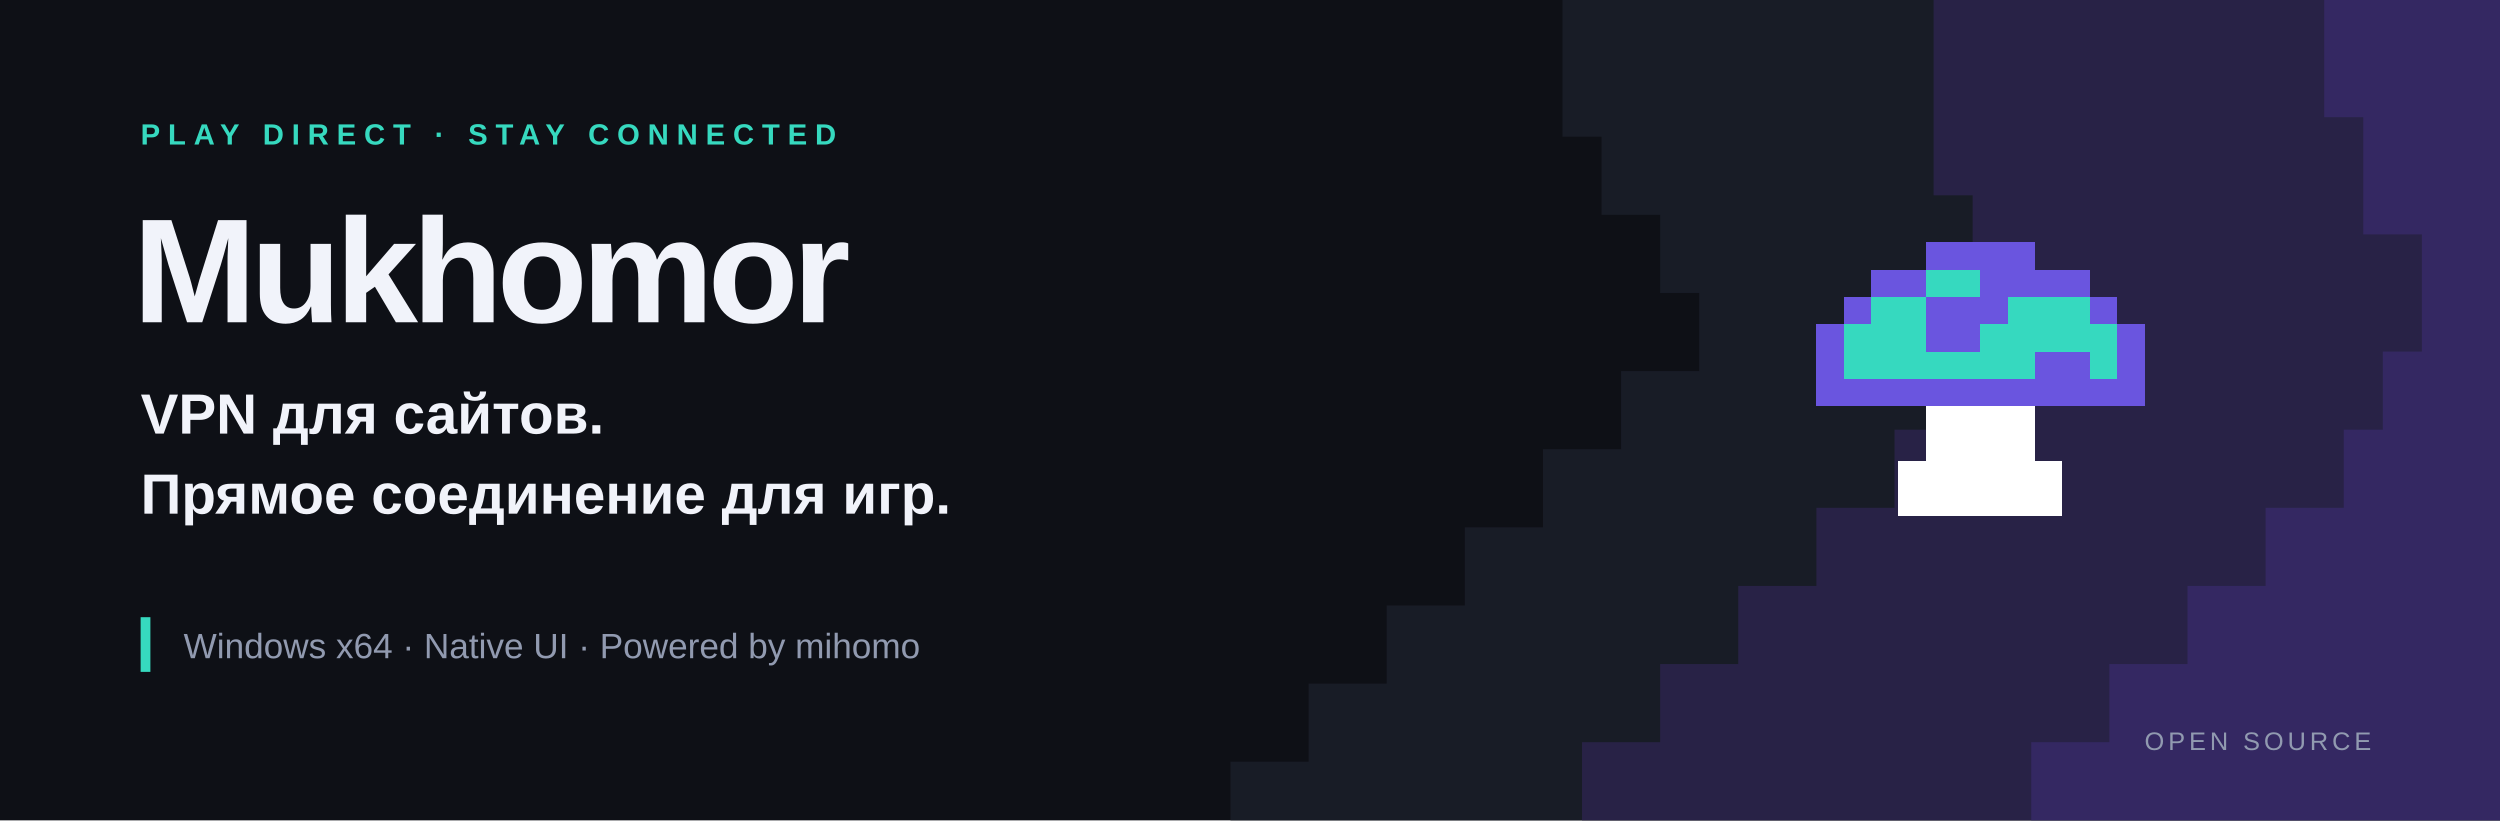
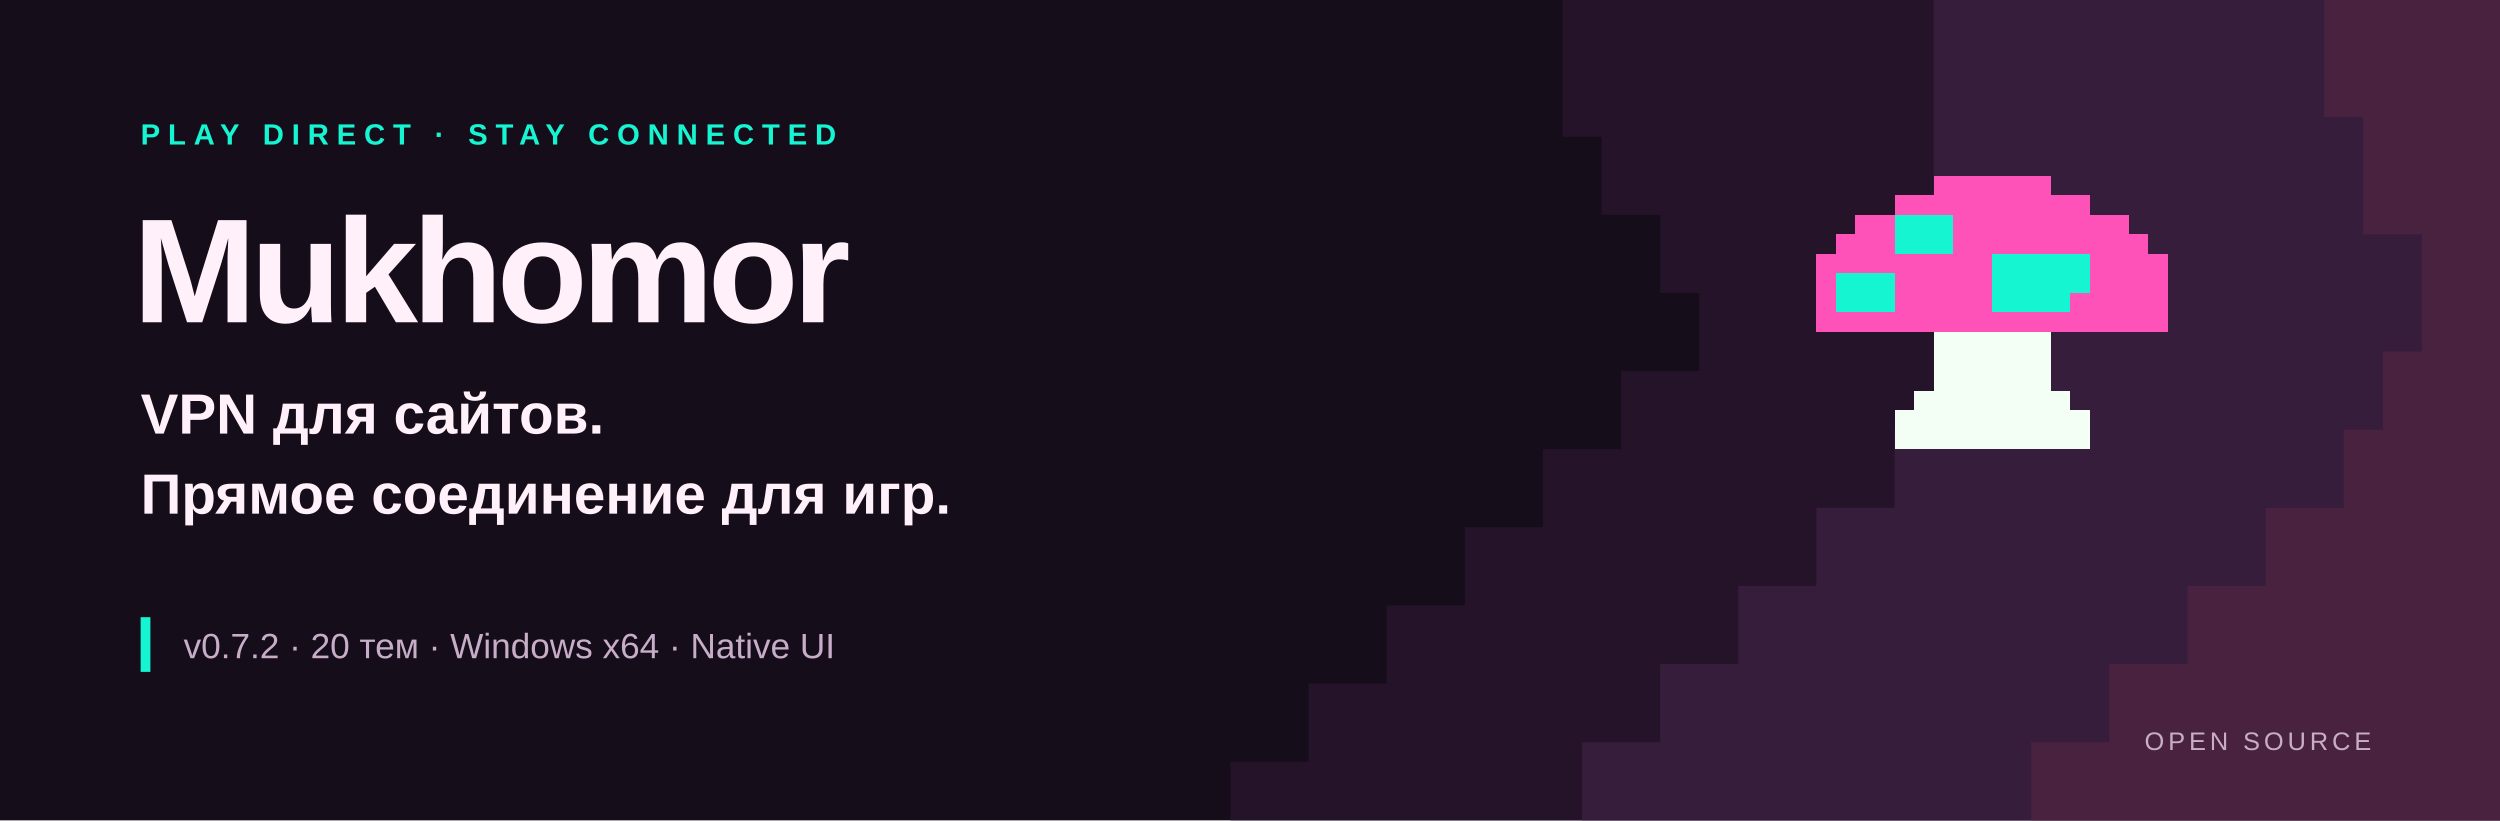
<svg xmlns="http://www.w3.org/2000/svg" width="1280" height="420" viewBox="0 0 1280 420" role="img" aria-labelledby="title desc">
-   <rect width="1280" height="420" fill="#0E1016" />
-   <path d="M800 0H1280V420H630V390H670V350H710V310H750V270H790V230H830V190H870V150H850V110H820V70H800Z" fill="#181C26" />
-   <path d="M990 0H1280V420H810V380H850V340H890V300H930V260H970V220H1010V180H1030V140H1010V100H990Z" fill="#282246" />
-   <path d="M1190 0H1280V420H1040V380H1080V340H1120V300H1160V260H1200V220H1220V180H1240V120H1210V60H1190Z" fill="#342862" />
-   <g shape-rendering="crispEdges" transform="translate(930 110) scale(14)">
-     <rect x="4" y="1" width="1" height="1" fill="#6A55DF" />
-     <rect x="5" y="1" width="1" height="1" fill="#6A55DF" />
-     <rect x="6" y="1" width="1" height="1" fill="#6A55DF" />
-     <rect x="7" y="1" width="1" height="1" fill="#6A55DF" />
-     <rect x="2" y="2" width="1" height="1" fill="#6A55DF" />
-     <rect x="3" y="2" width="1" height="1" fill="#6A55DF" />
-     <rect x="4" y="2" width="1" height="1" fill="#36D9BF" />
-     <rect x="5" y="2" width="1" height="1" fill="#36D9BF" />
-     <rect x="6" y="2" width="1" height="1" fill="#6A55DF" />
-     <rect x="7" y="2" width="1" height="1" fill="#6A55DF" />
-     <rect x="8" y="2" width="1" height="1" fill="#6A55DF" />
-     <rect x="9" y="2" width="1" height="1" fill="#6A55DF" />
-     <rect x="1" y="3" width="1" height="1" fill="#6A55DF" />
-     <rect x="2" y="3" width="1" height="1" fill="#36D9BF" />
-     <rect x="3" y="3" width="1" height="1" fill="#36D9BF" />
-     <rect x="4" y="3" width="1" height="1" fill="#6A55DF" />
-     <rect x="5" y="3" width="1" height="1" fill="#6A55DF" />
-     <rect x="6" y="3" width="1" height="1" fill="#6A55DF" />
-     <rect x="7" y="3" width="1" height="1" fill="#36D9BF" />
-     <rect x="8" y="3" width="1" height="1" fill="#36D9BF" />
-     <rect x="9" y="3" width="1" height="1" fill="#36D9BF" />
-     <rect x="10" y="3" width="1" height="1" fill="#6A55DF" />
-     <rect x="0" y="4" width="1" height="1" fill="#6A55DF" />
-     <rect x="1" y="4" width="1" height="1" fill="#36D9BF" />
-     <rect x="2" y="4" width="1" height="1" fill="#36D9BF" />
-     <rect x="3" y="4" width="1" height="1" fill="#36D9BF" />
-     <rect x="4" y="4" width="1" height="1" fill="#6A55DF" />
-     <rect x="5" y="4" width="1" height="1" fill="#6A55DF" />
-     <rect x="6" y="4" width="1" height="1" fill="#36D9BF" />
-     <rect x="7" y="4" width="1" height="1" fill="#36D9BF" />
-     <rect x="8" y="4" width="1" height="1" fill="#36D9BF" />
-     <rect x="9" y="4" width="1" height="1" fill="#36D9BF" />
-     <rect x="10" y="4" width="1" height="1" fill="#36D9BF" />
-     <rect x="11" y="4" width="1" height="1" fill="#6A55DF" />
-     <rect x="0" y="5" width="1" height="1" fill="#6A55DF" />
-     <rect x="1" y="5" width="1" height="1" fill="#36D9BF" />
-     <rect x="2" y="5" width="1" height="1" fill="#36D9BF" />
-     <rect x="3" y="5" width="1" height="1" fill="#36D9BF" />
-     <rect x="4" y="5" width="1" height="1" fill="#36D9BF" />
-     <rect x="5" y="5" width="1" height="1" fill="#36D9BF" />
-     <rect x="6" y="5" width="1" height="1" fill="#36D9BF" />
-     <rect x="7" y="5" width="1" height="1" fill="#36D9BF" />
-     <rect x="8" y="5" width="1" height="1" fill="#6A55DF" />
-     <rect x="9" y="5" width="1" height="1" fill="#6A55DF" />
-     <rect x="10" y="5" width="1" height="1" fill="#36D9BF" />
-     <rect x="11" y="5" width="1" height="1" fill="#6A55DF" />
-     <rect x="0" y="6" width="1" height="1" fill="#6A55DF" />
-     <rect x="1" y="6" width="1" height="1" fill="#6A55DF" />
-     <rect x="2" y="6" width="1" height="1" fill="#6A55DF" />
-     <rect x="3" y="6" width="1" height="1" fill="#6A55DF" />
-     <rect x="4" y="6" width="1" height="1" fill="#6A55DF" />
-     <rect x="5" y="6" width="1" height="1" fill="#6A55DF" />
-     <rect x="6" y="6" width="1" height="1" fill="#6A55DF" />
-     <rect x="7" y="6" width="1" height="1" fill="#6A55DF" />
-     <rect x="8" y="6" width="1" height="1" fill="#6A55DF" />
-     <rect x="9" y="6" width="1" height="1" fill="#6A55DF" />
-     <rect x="10" y="6" width="1" height="1" fill="#6A55DF" />
-     <rect x="11" y="6" width="1" height="1" fill="#6A55DF" />
-     <rect x="4" y="7" width="1" height="1" fill="#FFFFFF" />
-     <rect x="5" y="7" width="1" height="1" fill="#FFFFFF" />
-     <rect x="6" y="7" width="1" height="1" fill="#FFFFFF" />
-     <rect x="7" y="7" width="1" height="1" fill="#FFFFFF" />
-     <rect x="4" y="8" width="1" height="1" fill="#FFFFFF" />
-     <rect x="5" y="8" width="1" height="1" fill="#FFFFFF" />
-     <rect x="6" y="8" width="1" height="1" fill="#FFFFFF" />
-     <rect x="7" y="8" width="1" height="1" fill="#FFFFFF" />
-     <rect x="3" y="9" width="1" height="1" fill="#FFFFFF" />
-     <rect x="4" y="9" width="1" height="1" fill="#FFFFFF" />
-     <rect x="5" y="9" width="1" height="1" fill="#FFFFFF" />
-     <rect x="6" y="9" width="1" height="1" fill="#FFFFFF" />
-     <rect x="7" y="9" width="1" height="1" fill="#FFFFFF" />
-     <rect x="8" y="9" width="1" height="1" fill="#FFFFFF" />
-     <rect x="3" y="10" width="1" height="1" fill="#FFFFFF" />
-     <rect x="4" y="10" width="1" height="1" fill="#FFFFFF" />
-     <rect x="5" y="10" width="1" height="1" fill="#FFFFFF" />
-     <rect x="6" y="10" width="1" height="1" fill="#FFFFFF" />
-     <rect x="7" y="10" width="1" height="1" fill="#FFFFFF" />
-     <rect x="8" y="10" width="1" height="1" fill="#FFFFFF" />
+   <rect width="1280" height="420" fill="#160D1B" />
+   <path d="M800 0H1280V420H630V390H670V350H710V310H750V270H790V230H830V190H870V150H850V110H820V70H800Z" fill="#251329" />
+   <path d="M990 0H1280V420H810V380H850V340H890V300H930V260H970V220H1010V180H1030V140H1010V100H990Z" fill="#351D3B" />
+   <path d="M1190 0H1280V420H1040V380H1080V340H1120V300H1160V260H1200V220H1220V180H1240V120H1210V60H1190Z" fill="#49223F" />
+   <g shape-rendering="crispEdges" transform="translate(900 50) scale(10)">
+     <rect x="9" y="4" width="6" height="1" fill="#FF52B9" />
+     <rect x="7" y="5" width="10" height="1" fill="#FF52B9" />
+     <rect x="5" y="6" width="2" height="1" fill="#FF52B9" />
+     <rect x="7" y="6" width="3" height="1" fill="#16F5D1" />
+     <rect x="10" y="6" width="9" height="1" fill="#FF52B9" />
+     <rect x="4" y="7" width="3" height="1" fill="#FF52B9" />
+     <rect x="7" y="7" width="3" height="1" fill="#16F5D1" />
+     <rect x="10" y="7" width="10" height="1" fill="#FF52B9" />
+     <rect x="3" y="8" width="9" height="1" fill="#FF52B9" />
+     <rect x="12" y="8" width="5" height="1" fill="#16F5D1" />
+     <rect x="17" y="8" width="4" height="1" fill="#FF52B9" />
+     <rect x="3" y="9" width="1" height="1" fill="#FF52B9" />
+     <rect x="4" y="9" width="3" height="1" fill="#16F5D1" />
+     <rect x="7" y="9" width="5" height="1" fill="#FF52B9" />
+     <rect x="12" y="9" width="5" height="1" fill="#16F5D1" />
+     <rect x="17" y="9" width="4" height="1" fill="#FF52B9" />
+     <rect x="3" y="10" width="1" height="1" fill="#FF52B9" />
+     <rect x="4" y="10" width="3" height="1" fill="#16F5D1" />
+     <rect x="7" y="10" width="5" height="1" fill="#FF52B9" />
+     <rect x="12" y="10" width="4" height="1" fill="#16F5D1" />
+     <rect x="16" y="10" width="5" height="1" fill="#FF52B9" />
+     <rect x="3" y="11" width="18" height="1" fill="#FF52B9" />
+     <rect x="9" y="12" width="6" height="1" fill="#F3FFF4" />
+     <rect x="9" y="13" width="6" height="1" fill="#F3FFF4" />
+     <rect x="9" y="14" width="6" height="1" fill="#F3FFF4" />
+     <rect x="8" y="15" width="8" height="1" fill="#F3FFF4" />
+     <rect x="7" y="16" width="10" height="1" fill="#F3FFF4" />
+     <rect x="7" y="17" width="10" height="1" fill="#F3FFF4" />
  </g>
  <g font-family="Segoe UI,Arial,sans-serif">
-     <text x="72" y="74" fill="#36D9BF" font-size="15" font-weight="600" letter-spacing="4">PLAY DIRECT · STAY CONNECTED</text>
-     <text x="68" y="165" fill="#F1F3FA" font-size="76" font-weight="700" letter-spacing="-3">Mukhomor</text>
-     <text x="72" y="222" fill="#F1F3FA" font-size="29" font-weight="600">VPN для сайтов.</text>
-     <text x="72" y="263" fill="#F1F3FA" font-size="29" font-weight="600">Прямое соединение для игр.</text>
-     <rect x="72" y="316" width="5" height="28" fill="#36D9BF" />
-     <text x="94" y="337" fill="#919AB0" font-size="18">Windows x64 · Native UI · Powered by mihomo</text>
-     <text x="1098" y="384" fill="#919AB0" font-size="13" letter-spacing="2">OPEN SOURCE</text>
+     <text x="72" y="74" fill="#16F5D1" font-size="15" font-weight="600" letter-spacing="4">PLAY DIRECT · STAY CONNECTED</text>
+     <text x="68" y="165" fill="#FFF0FA" font-size="76" font-weight="700" letter-spacing="-3">Mukhomor</text>
+     <text x="72" y="222" fill="#FFF0FA" font-size="29" font-weight="600">VPN для сайтов.</text>
+     <text x="72" y="263" fill="#FFF0FA" font-size="29" font-weight="600">Прямое соединение для игр.</text>
+     <rect x="72" y="316" width="5" height="28" fill="#16F5D1" />
+     <text x="94" y="337" fill="#C8ADC9" font-size="18">v0.7.2 · 20 тем · Windows x64 · Native UI</text>
+     <text x="1098" y="384" fill="#C8ADC9" font-size="13" letter-spacing="2">OPEN SOURCE</text>
  </g>
</svg>
